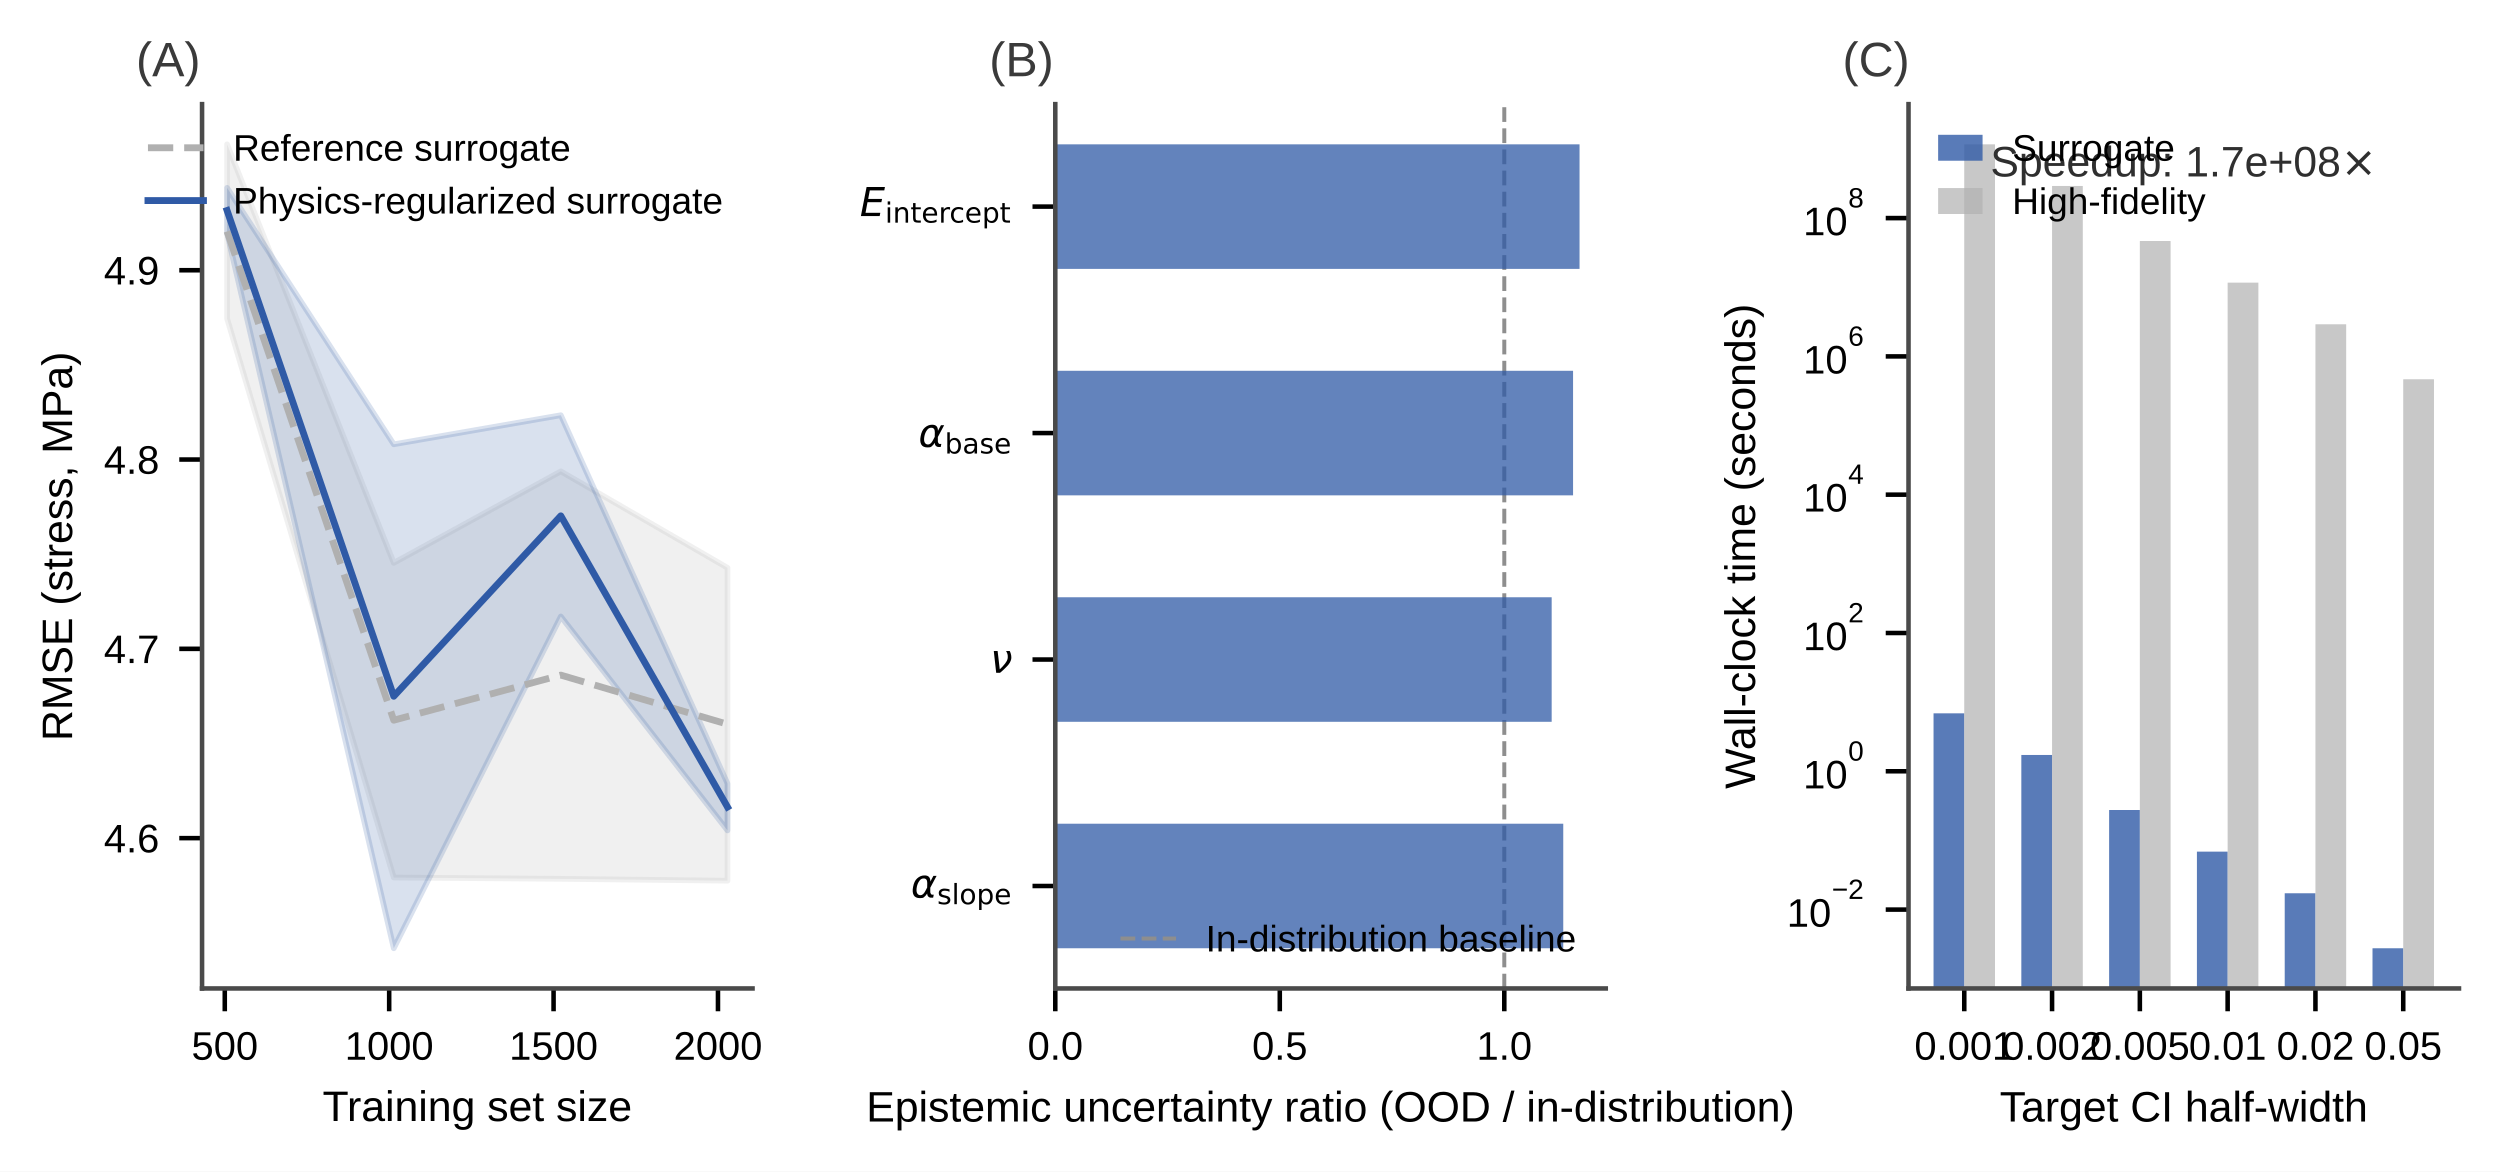
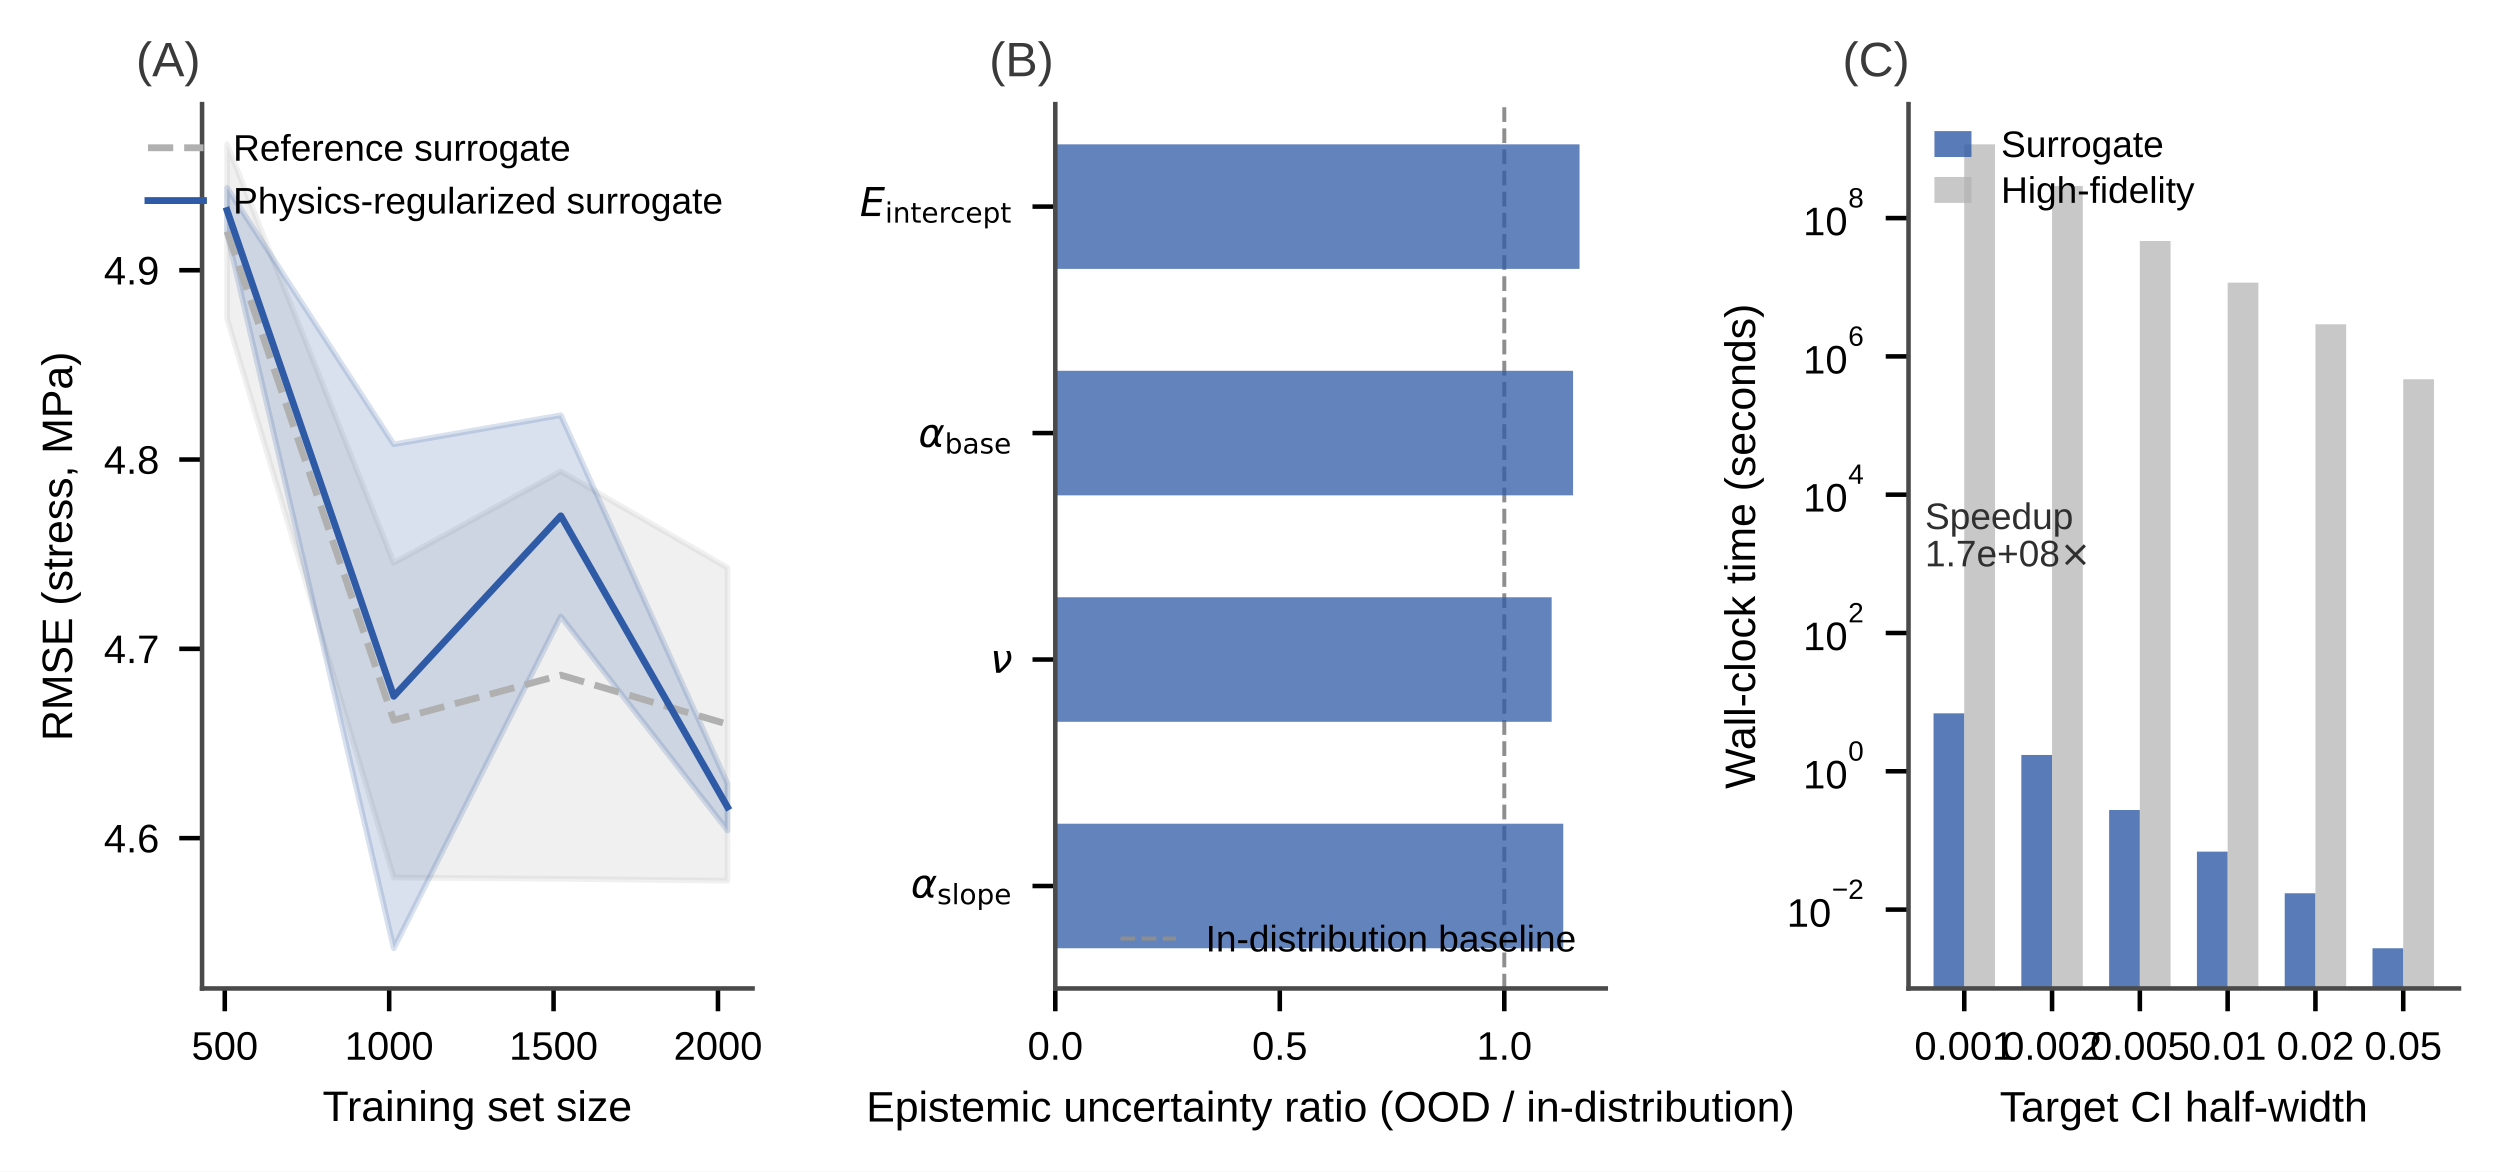
<svg xmlns="http://www.w3.org/2000/svg" xmlns:xlink="http://www.w3.org/1999/xlink" width="438.848pt" height="205.658pt" viewBox="0 0 438.848 205.658" version="1.1">
  <defs>
    <style type="text/css">*{stroke-linejoin: round; stroke-linecap: butt}</style>
  </defs>
  <g id="figure_1">
    <g id="patch_1">
      <path d="M 0 205.658  L 438.848 205.658  L 438.848 -0  L 0 -0  z " style="fill: #ffffff" />
    </g>
    <g id="axes_1">
      <g id="patch_2">
        <path d="M 35.468 173.513  L 132.098 173.513  L 132.098 18.281  L 35.468 18.281  z " style="fill: #ffffff" />
      </g>
-       <g id="PolyCollection_1">
+       <g id="FillBetweenPolyCollection_1">
        <defs>
-           <path id="m92b533755b" d="M 39.861 -180.321  L 39.861 -149.751  L 69.123 -51.615  L 98.443 -51.387  L 127.705 -51.062  L 127.705 -105.99  L 127.705 -105.99  L 98.443 -122.916  L 69.123 -106.85  L 39.861 -180.321  z " style="stroke: #b0b0b0; stroke-opacity: 0.18" />
+           <path id="meabc9cd2fb" d="M 39.861 -180.321  L 39.861 -149.751  L 69.123 -51.615  L 98.443 -51.387  L 127.705 -51.062  L 127.705 -105.99  L 127.705 -105.99  L 98.443 -122.916  L 69.123 -106.85  L 39.861 -180.321  z " style="stroke: #b0b0b0; stroke-opacity: 0.18" />
        </defs>
-         <g clip-path="url(#paa1613396e)">
-           <use xlink:href="#m92b533755b" x="0" y="205.658" style="fill: #b0b0b0; fill-opacity: 0.18; stroke: #b0b0b0; stroke-opacity: 0.18" />
-         </g>
-       </g>
-       <g id="PolyCollection_2">
+         <g clip-path="url(#pd16f2dc04a)">
+           <use xlink:href="#meabc9cd2fb" x="0" y="205.658" style="fill: #b0b0b0; fill-opacity: 0.18; stroke: #b0b0b0; stroke-opacity: 0.18" />
+         </g>
+       </g>
+       <g id="FillBetweenPolyCollection_2">
        <defs>
-           <path id="maf78a9869f" d="M 39.861 -172.681  L 39.861 -164.737  L 69.123 -39.201  L 98.443 -97.443  L 127.705 -59.885  L 127.705 -68.106  L 127.705 -68.106  L 98.443 -132.77  L 69.123 -127.668  L 39.861 -172.681  z " style="stroke: #2f5aa6; stroke-opacity: 0.18" />
+           <path id="maa0188a363" d="M 39.861 -172.681  L 39.861 -164.737  L 69.123 -39.201  L 98.443 -97.443  L 127.705 -59.885  L 127.705 -68.106  L 127.705 -68.106  L 98.443 -132.77  L 69.123 -127.668  L 39.861 -172.681  z " style="stroke: #2f5aa6; stroke-opacity: 0.18" />
        </defs>
-         <g clip-path="url(#paa1613396e)">
-           <use xlink:href="#maf78a9869f" x="0" y="205.658" style="fill: #2f5aa6; fill-opacity: 0.18; stroke: #2f5aa6; stroke-opacity: 0.18" />
+         <g clip-path="url(#pd16f2dc04a)">
+           <use xlink:href="#maa0188a363" x="0" y="205.658" style="fill: #2f5aa6; fill-opacity: 0.18; stroke: #2f5aa6; stroke-opacity: 0.18" />
        </g>
      </g>
      <g id="matplotlib.axis_1">
        <g id="xtick_1">
          <g id="line2d_1">
            <defs>
-               <path id="m8fff1cf9e5" d="M 0 0  L 0 4  " style="stroke: #000000; stroke-width: 0.8" />
+               <path id="mb602d16f10" d="M 0 0  L 0 4  " style="stroke: #000000; stroke-width: 0.8" />
            </defs>
            <g>
-               <use xlink:href="#m8fff1cf9e5" x="39.457" y="173.513" style="stroke: #000000; stroke-width: 0.8" />
+               <use xlink:href="#mb602d16f10" x="39.457" y="173.513" style="stroke: #000000; stroke-width: 0.8" />
            </g>
          </g>
          <g id="text_1">
-             <text style="font: 7px 'Arial', 'Helvetica', 'DejaVu Sans', sans-serif; text-anchor: middle" x="39.457" y="186.024" transform="rotate(-0 39.4565 186.0238)">500</text>
+             <text style="font-size: 7px; font-family: 'Arial', 'Helvetica', 'DejaVu Sans', sans-serif; text-anchor: middle" x="39.457" y="186.024" transform="rotate(-0 39.4565 186.0238)">500</text>
          </g>
        </g>
        <g id="xtick_2">
          <g id="line2d_2">
            <g>
-               <use xlink:href="#m8fff1cf9e5" x="68.315" y="173.513" style="stroke: #000000; stroke-width: 0.8" />
+               <use xlink:href="#mb602d16f10" x="68.315" y="173.513" style="stroke: #000000; stroke-width: 0.8" />
            </g>
          </g>
          <g id="text_2">
-             <text style="font: 7px 'Arial', 'Helvetica', 'DejaVu Sans', sans-serif; text-anchor: middle" x="68.315" y="186.024" transform="rotate(-0 68.31485 186.0238)">1000</text>
+             <text style="font-size: 7px; font-family: 'Arial', 'Helvetica', 'DejaVu Sans', sans-serif; text-anchor: middle" x="68.315" y="186.024" transform="rotate(-0 68.31485 186.0238)">1000</text>
          </g>
        </g>
        <g id="xtick_3">
          <g id="line2d_3">
            <g>
-               <use xlink:href="#m8fff1cf9e5" x="97.173" y="173.513" style="stroke: #000000; stroke-width: 0.8" />
+               <use xlink:href="#mb602d16f10" x="97.173" y="173.513" style="stroke: #000000; stroke-width: 0.8" />
            </g>
          </g>
          <g id="text_3">
-             <text style="font: 7px 'Arial', 'Helvetica', 'DejaVu Sans', sans-serif; text-anchor: middle" x="97.173" y="186.024" transform="rotate(-0 97.17319 186.0238)">1500</text>
+             <text style="font-size: 7px; font-family: 'Arial', 'Helvetica', 'DejaVu Sans', sans-serif; text-anchor: middle" x="97.173" y="186.024" transform="rotate(-0 97.17319 186.0238)">1500</text>
          </g>
        </g>
        <g id="xtick_4">
          <g id="line2d_4">
            <g>
-               <use xlink:href="#m8fff1cf9e5" x="126.032" y="173.513" style="stroke: #000000; stroke-width: 0.8" />
+               <use xlink:href="#mb602d16f10" x="126.032" y="173.513" style="stroke: #000000; stroke-width: 0.8" />
            </g>
          </g>
          <g id="text_4">
-             <text style="font: 7px 'Arial', 'Helvetica', 'DejaVu Sans', sans-serif; text-anchor: middle" x="126.032" y="186.024" transform="rotate(-0 126.0315 186.0238)">2000</text>
+             <text style="font-size: 7px; font-family: 'Arial', 'Helvetica', 'DejaVu Sans', sans-serif; text-anchor: middle" x="126.032" y="186.024" transform="rotate(-0 126.0315 186.0238)">2000</text>
          </g>
        </g>
        <g id="text_5">
-           <text style="font: 7.5px 'Arial', 'Helvetica', 'DejaVu Sans', sans-serif; text-anchor: middle" x="83.783" y="196.783" transform="rotate(-0 83.78292 196.7834)">Training set size</text>
+           <text style="font-size: 7.5px; font-family: 'Arial', 'Helvetica', 'DejaVu Sans', sans-serif; text-anchor: middle" x="83.783" y="196.783" transform="rotate(-0 83.78292 196.7834)">Training set size</text>
        </g>
      </g>
      <g id="matplotlib.axis_2">
        <g id="ytick_1">
          <g id="line2d_5">
            <defs>
-               <path id="m8834ad4482" d="M 0 0  L -4 0  " style="stroke: #000000; stroke-width: 0.8" />
+               <path id="me658a636e2" d="M 0 0  L -4 0  " style="stroke: #000000; stroke-width: 0.8" />
            </defs>
            <g>
-               <use xlink:href="#m8834ad4482" x="35.468" y="147.125" style="stroke: #000000; stroke-width: 0.8" />
+               <use xlink:href="#me658a636e2" x="35.468" y="147.125" style="stroke: #000000; stroke-width: 0.8" />
            </g>
          </g>
          <g id="text_6">
-             <text style="font: 7px 'Arial', 'Helvetica', 'DejaVu Sans', sans-serif; text-anchor: end" x="27.968" y="149.63" transform="rotate(-0 27.96828 149.6304)">4.6</text>
+             <text style="font-size: 7px; font-family: 'Arial', 'Helvetica', 'DejaVu Sans', sans-serif; text-anchor: end" x="27.968" y="149.63" transform="rotate(-0 27.96828 149.6304)">4.6</text>
          </g>
        </g>
        <g id="ytick_2">
          <g id="line2d_6">
            <g>
-               <use xlink:href="#m8834ad4482" x="35.468" y="113.895" style="stroke: #000000; stroke-width: 0.8" />
+               <use xlink:href="#me658a636e2" x="35.468" y="113.895" style="stroke: #000000; stroke-width: 0.8" />
            </g>
          </g>
          <g id="text_7">
-             <text style="font: 7px 'Arial', 'Helvetica', 'DejaVu Sans', sans-serif; text-anchor: end" x="27.968" y="116.4" transform="rotate(-0 27.96828 116.4002)">4.7</text>
+             <text style="font-size: 7px; font-family: 'Arial', 'Helvetica', 'DejaVu Sans', sans-serif; text-anchor: end" x="27.968" y="116.4" transform="rotate(-0 27.96828 116.4002)">4.7</text>
          </g>
        </g>
        <g id="ytick_3">
          <g id="line2d_7">
            <g>
-               <use xlink:href="#m8834ad4482" x="35.468" y="80.665" style="stroke: #000000; stroke-width: 0.8" />
+               <use xlink:href="#me658a636e2" x="35.468" y="80.665" style="stroke: #000000; stroke-width: 0.8" />
            </g>
          </g>
          <g id="text_8">
-             <text style="font: 7px 'Arial', 'Helvetica', 'DejaVu Sans', sans-serif; text-anchor: end" x="27.968" y="83.17" transform="rotate(-0 27.96828 83.17008)">4.8</text>
+             <text style="font-size: 7px; font-family: 'Arial', 'Helvetica', 'DejaVu Sans', sans-serif; text-anchor: end" x="27.968" y="83.17" transform="rotate(-0 27.96828 83.17008)">4.8</text>
          </g>
        </g>
        <g id="ytick_4">
          <g id="line2d_8">
            <g>
-               <use xlink:href="#m8834ad4482" x="35.468" y="47.435" style="stroke: #000000; stroke-width: 0.8" />
+               <use xlink:href="#me658a636e2" x="35.468" y="47.435" style="stroke: #000000; stroke-width: 0.8" />
            </g>
          </g>
          <g id="text_9">
-             <text style="font: 7px 'Arial', 'Helvetica', 'DejaVu Sans', sans-serif; text-anchor: end" x="27.968" y="49.94" transform="rotate(-0 27.96828 49.93994)">4.9</text>
+             <text style="font-size: 7px; font-family: 'Arial', 'Helvetica', 'DejaVu Sans', sans-serif; text-anchor: end" x="27.968" y="49.94" transform="rotate(-0 27.96828 49.93994)">4.9</text>
          </g>
        </g>
        <g id="text_10">
-           <text style="font: 7.5px 'Arial', 'Helvetica', 'DejaVu Sans', sans-serif; text-anchor: middle" x="12.66" y="95.897" transform="rotate(-90 12.65977 95.89736)">RMSE (stress, MPa)</text>
+           <text style="font-size: 7.5px; font-family: 'Arial', 'Helvetica', 'DejaVu Sans', sans-serif; text-anchor: middle" x="12.66" y="95.897" transform="rotate(-90 12.65977 95.89736)">RMSE (stress, MPa)</text>
        </g>
      </g>
      <g id="patch_3">
        <path d="M 35.468 173.513  L 35.468 18.281  " style="fill: none; stroke: #4a4a4a; stroke-width: 0.8; stroke-linejoin: miter; stroke-linecap: square" />
      </g>
      <g id="patch_4">
        <path d="M 35.468 173.513  L 132.098 173.513  " style="fill: none; stroke: #4a4a4a; stroke-width: 0.8; stroke-linejoin: miter; stroke-linecap: square" />
      </g>
      <g id="line2d_9">
-         <path d="M 39.861 40.622  L 69.123 126.426  L 98.443 118.507  L 127.705 127.132  " clip-path="url(#paa1613396e)" style="fill: none; stroke-dasharray: 4.44,1.92; stroke-dashoffset: 0; stroke: #b0b0b0; stroke-width: 1.2" />
+         <path d="M 39.861 40.622  L 69.123 126.426  L 98.443 118.507  L 127.705 127.132  " clip-path="url(#pd16f2dc04a)" style="fill: none; stroke-dasharray: 4.44,1.92; stroke-dashoffset: 0; stroke: #b0b0b0; stroke-width: 1.2" />
      </g>
      <g id="line2d_10">
-         <path d="M 39.861 36.949  L 69.123 122.224  L 98.443 90.551  L 127.705 141.662  " clip-path="url(#paa1613396e)" style="fill: none; stroke: #2f5aa6; stroke-width: 1.2; stroke-linecap: square" />
+         <path d="M 39.861 36.949  L 69.123 122.224  L 98.443 90.551  L 127.705 141.662  " clip-path="url(#pd16f2dc04a)" style="fill: none; stroke: #2f5aa6; stroke-width: 1.2; stroke-linecap: square" />
      </g>
      <g id="text_11">
-         <text style="fill: #3a3a3a; font: 500 8.5px 'Arial', 'Helvetica', 'DejaVu Sans', sans-serif; text-anchor: start" x="23.873" y="13.388" transform="rotate(-0 23.87277 13.38773)">(A)</text>
+         <text style="font-weight: 500; font-size: 8.5px; font-family: 'Arial', 'Helvetica', 'DejaVu Sans', sans-serif; text-anchor: start; fill: #3a3a3a" x="23.873" y="13.388" transform="rotate(-0 23.87277 13.38773)">(A)</text>
      </g>
      <g id="legend_1">
        <g id="line2d_11">
          <path d="M 25.971 25.938  L 30.846 25.938  L 35.721 25.938  " style="fill: none; stroke-dasharray: 4.44,1.92; stroke-dashoffset: 0; stroke: #b0b0b0; stroke-width: 1.2" />
        </g>
        <g id="text_12">
-           <text style="font: 6.5px 'Arial', 'Helvetica', 'DejaVu Sans', sans-serif; text-anchor: start" x="40.921" y="28.213" transform="rotate(-0 40.92083 28.21316)">Reference surrogate</text>
+           <text style="font-size: 6.5px; font-family: 'Arial', 'Helvetica', 'DejaVu Sans', sans-serif; text-anchor: start" x="40.921" y="28.213" transform="rotate(-0 40.92083 28.21316)">Reference surrogate</text>
        </g>
        <g id="line2d_12">
          <path d="M 25.971 35.209  L 30.846 35.209  L 35.721 35.209  " style="fill: none; stroke: #2f5aa6; stroke-width: 1.2; stroke-linecap: square" />
        </g>
        <g id="text_13">
-           <text style="font: 6.5px 'Arial', 'Helvetica', 'DejaVu Sans', sans-serif; text-anchor: start" x="40.921" y="37.484" transform="rotate(-0 40.92083 37.48378)">Physics-regularized surrogate</text>
+           <text style="font-size: 6.5px; font-family: 'Arial', 'Helvetica', 'DejaVu Sans', sans-serif; text-anchor: start" x="40.921" y="37.484" transform="rotate(-0 40.92083 37.48378)">Physics-regularized surrogate</text>
        </g>
      </g>
    </g>
    <g id="axes_2">
      <g id="patch_5">
        <path d="M 185.244 173.513  L 281.873 173.513  L 281.873 18.281  L 185.244 18.281  z " style="fill: #ffffff" />
      </g>
      <g id="line2d_13">
-         <path d="M 264.062 173.513  L 264.062 18.281  " clip-path="url(#pd1c9b821f1)" style="fill: none; stroke-dasharray: 2.59,1.12; stroke-dashoffset: 0; stroke: #8e8e8e; stroke-width: 0.7" />
+         <path d="M 264.062 173.513  L 264.062 18.281  " clip-path="url(#pd9ddca357b)" style="fill: none; stroke-dasharray: 2.59,1.12; stroke-dashoffset: 0; stroke: #8e8e8e; stroke-width: 0.7" />
      </g>
      <g id="matplotlib.axis_3">
        <g id="xtick_5">
          <g id="line2d_14">
            <g>
-               <use xlink:href="#m8fff1cf9e5" x="185.244" y="173.513" style="stroke: #000000; stroke-width: 0.8" />
+               <use xlink:href="#mb602d16f10" x="185.244" y="173.513" style="stroke: #000000; stroke-width: 0.8" />
            </g>
          </g>
          <g id="text_14">
-             <text style="font: 7px 'Arial', 'Helvetica', 'DejaVu Sans', sans-serif; text-anchor: middle" x="185.244" y="186.024" transform="rotate(-0 185.2436 186.0238)">0.0</text>
+             <text style="font-size: 7px; font-family: 'Arial', 'Helvetica', 'DejaVu Sans', sans-serif; text-anchor: middle" x="185.244" y="186.024" transform="rotate(-0 185.2436 186.0238)">0.0</text>
          </g>
        </g>
        <g id="xtick_6">
          <g id="line2d_15">
            <g>
-               <use xlink:href="#m8fff1cf9e5" x="224.653" y="173.513" style="stroke: #000000; stroke-width: 0.8" />
+               <use xlink:href="#mb602d16f10" x="224.653" y="173.513" style="stroke: #000000; stroke-width: 0.8" />
            </g>
          </g>
          <g id="text_15">
-             <text style="font: 7px 'Arial', 'Helvetica', 'DejaVu Sans', sans-serif; text-anchor: middle" x="224.653" y="186.024" transform="rotate(-0 224.6529 186.0238)">0.5</text>
+             <text style="font-size: 7px; font-family: 'Arial', 'Helvetica', 'DejaVu Sans', sans-serif; text-anchor: middle" x="224.653" y="186.024" transform="rotate(-0 224.6529 186.0238)">0.5</text>
          </g>
        </g>
        <g id="xtick_7">
          <g id="line2d_16">
            <g>
-               <use xlink:href="#m8fff1cf9e5" x="264.062" y="173.513" style="stroke: #000000; stroke-width: 0.8" />
+               <use xlink:href="#mb602d16f10" x="264.062" y="173.513" style="stroke: #000000; stroke-width: 0.8" />
            </g>
          </g>
          <g id="text_16">
-             <text style="font: 7px 'Arial', 'Helvetica', 'DejaVu Sans', sans-serif; text-anchor: middle" x="264.062" y="186.024" transform="rotate(-0 264.0622 186.0238)">1.0</text>
+             <text style="font-size: 7px; font-family: 'Arial', 'Helvetica', 'DejaVu Sans', sans-serif; text-anchor: middle" x="264.062" y="186.024" transform="rotate(-0 264.0622 186.0238)">1.0</text>
          </g>
        </g>
        <g id="text_17">
-           <text style="font: 7.5px 'Arial', 'Helvetica', 'DejaVu Sans', sans-serif; text-anchor: middle" x="233.558" y="196.88" transform="rotate(-0 233.5583 196.8795)">Epistemic uncertainty ratio (OOD / in-distribution)</text>
+           <text style="font-size: 7.5px; font-family: 'Arial', 'Helvetica', 'DejaVu Sans', sans-serif; text-anchor: middle" x="233.558" y="196.88" transform="rotate(-0 233.5583 196.8795)">Epistemic uncertainty ratio (OOD / in-distribution)</text>
        </g>
      </g>
      <g id="matplotlib.axis_4">
        <g id="ytick_5">
          <g id="line2d_17">
            <g>
-               <use xlink:href="#m8834ad4482" x="185.244" y="36.269" style="stroke: #000000; stroke-width: 0.8" />
+               <use xlink:href="#me658a636e2" x="185.244" y="36.269" style="stroke: #000000; stroke-width: 0.8" />
            </g>
          </g>
          <g id="text_18">
            <g transform="translate(150.9336 38.82419)">
              <text>
-                 <tspan style="font: oblique 7px 'DejaVu Sans'" x="0" y="-0.891">E</tspan>
-                 <tspan style="font: 4.9px 'DejaVu Sans'" x="4.423 5.784 8.89 10.811 13.826 15.84 18.534 21.549 24.659" y="0.258">intercept</tspan>
+                 <tspan x="0" y="-0.891" style="font-style: oblique; font-size: 7px; font-family: 'DejaVu Sans'">E</tspan>
+                 <tspan x="4.423" y="0.258" style="font-size: 4.9px; font-family: 'DejaVu Sans'">i</tspan>
+                 <tspan x="5.784" y="0.258" style="font-size: 4.9px; font-family: 'DejaVu Sans'">n</tspan>
+                 <tspan x="8.89" y="0.258" style="font-size: 4.9px; font-family: 'DejaVu Sans'">t</tspan>
+                 <tspan x="10.811" y="0.258" style="font-size: 4.9px; font-family: 'DejaVu Sans'">e</tspan>
+                 <tspan x="13.826" y="0.258" style="font-size: 4.9px; font-family: 'DejaVu Sans'">r</tspan>
+                 <tspan x="15.84" y="0.258" style="font-size: 4.9px; font-family: 'DejaVu Sans'">c</tspan>
+                 <tspan x="18.534" y="0.258" style="font-size: 4.9px; font-family: 'DejaVu Sans'">e</tspan>
+                 <tspan x="21.549" y="0.258" style="font-size: 4.9px; font-family: 'DejaVu Sans'">p</tspan>
+                 <tspan x="24.659" y="0.258" style="font-size: 4.9px; font-family: 'DejaVu Sans'">t</tspan>
              </text>
            </g>
          </g>
        </g>
        <g id="ytick_6">
          <g id="line2d_18">
            <g>
-               <use xlink:href="#m8834ad4482" x="185.244" y="76.021" style="stroke: #000000; stroke-width: 0.8" />
+               <use xlink:href="#me658a636e2" x="185.244" y="76.021" style="stroke: #000000; stroke-width: 0.8" />
            </g>
          </g>
          <g id="text_19">
            <g transform="translate(161.2236 78.52654)">
              <text>
-                 <tspan style="font: oblique 7px 'DejaVu Sans'" x="0" y="-0.062">α</tspan>
-                 <tspan style="font: 4.9px 'DejaVu Sans'" x="4.614 7.725 10.727 13.28" y="1.086">base</tspan>
+                 <tspan x="0" y="-0.062" style="font-style: oblique; font-size: 7px; font-family: 'DejaVu Sans'">α</tspan>
+                 <tspan x="4.614" y="1.086" style="font-size: 4.9px; font-family: 'DejaVu Sans'">b</tspan>
+                 <tspan x="7.725" y="1.086" style="font-size: 4.9px; font-family: 'DejaVu Sans'">a</tspan>
+                 <tspan x="10.727" y="1.086" style="font-size: 4.9px; font-family: 'DejaVu Sans'">s</tspan>
+                 <tspan x="13.28" y="1.086" style="font-size: 4.9px; font-family: 'DejaVu Sans'">e</tspan>
              </text>
            </g>
          </g>
        </g>
        <g id="ytick_7">
          <g id="line2d_19">
            <g>
-               <use xlink:href="#m8834ad4482" x="185.244" y="115.773" style="stroke: #000000; stroke-width: 0.8" />
+               <use xlink:href="#me658a636e2" x="185.244" y="115.773" style="stroke: #000000; stroke-width: 0.8" />
            </g>
          </g>
          <g id="text_20">
            <g transform="translate(173.8236 118.2786)">
              <text>
-                 <tspan style="font: oblique 7px 'DejaVu Sans'" x="0" y="-0.172">ν</tspan>
+                 <tspan x="0" y="-0.172" style="font-style: oblique; font-size: 7px; font-family: 'DejaVu Sans'">ν</tspan>
              </text>
            </g>
          </g>
        </g>
        <g id="ytick_8">
          <g id="line2d_20">
            <g>
-               <use xlink:href="#m8834ad4482" x="185.244" y="155.526" style="stroke: #000000; stroke-width: 0.8" />
+               <use xlink:href="#me658a636e2" x="185.244" y="155.526" style="stroke: #000000; stroke-width: 0.8" />
            </g>
          </g>
          <g id="text_21">
            <g transform="translate(159.8936 157.6414)">
              <text>
-                 <tspan style="font: oblique 7px 'DejaVu Sans'" x="0" y="-0.062">α</tspan>
-                 <tspan style="font: 4.9px 'DejaVu Sans'" x="4.614 7.167 8.529 11.526 14.637" y="1.086">slope</tspan>
+                 <tspan x="0" y="-0.062" style="font-style: oblique; font-size: 7px; font-family: 'DejaVu Sans'">α</tspan>
+                 <tspan x="4.614" y="1.086" style="font-size: 4.9px; font-family: 'DejaVu Sans'">s</tspan>
+                 <tspan x="7.167" y="1.086" style="font-size: 4.9px; font-family: 'DejaVu Sans'">l</tspan>
+                 <tspan x="8.529" y="1.086" style="font-size: 4.9px; font-family: 'DejaVu Sans'">o</tspan>
+                 <tspan x="11.526" y="1.086" style="font-size: 4.9px; font-family: 'DejaVu Sans'">p</tspan>
+                 <tspan x="14.637" y="1.086" style="font-size: 4.9px; font-family: 'DejaVu Sans'">e</tspan>
              </text>
            </g>
          </g>
        </g>
      </g>
      <g id="patch_6">
-         <path d="M 185.244 25.337  L 277.272 25.337  L 277.272 47.201  L 185.244 47.201  z " clip-path="url(#pd1c9b821f1)" style="fill: #2f5aa6; opacity: 0.75" />
+         <path d="M 185.244 25.337  L 277.272 25.337  L 277.272 47.201  L 185.244 47.201  z " clip-path="url(#pd9ddca357b)" style="fill: #2f5aa6; opacity: 0.75" />
      </g>
      <g id="patch_7">
-         <path d="M 185.244 65.089  L 276.134 65.089  L 276.134 86.953  L 185.244 86.953  z " clip-path="url(#pd1c9b821f1)" style="fill: #2f5aa6; opacity: 0.75" />
+         <path d="M 185.244 65.089  L 276.134 65.089  L 276.134 86.953  L 185.244 86.953  z " clip-path="url(#pd9ddca357b)" style="fill: #2f5aa6; opacity: 0.75" />
      </g>
      <g id="patch_8">
-         <path d="M 185.244 104.842  L 272.379 104.842  L 272.379 126.705  L 185.244 126.705  z " clip-path="url(#pd1c9b821f1)" style="fill: #2f5aa6; opacity: 0.75" />
+         <path d="M 185.244 104.842  L 272.379 104.842  L 272.379 126.705  L 185.244 126.705  z " clip-path="url(#pd9ddca357b)" style="fill: #2f5aa6; opacity: 0.75" />
      </g>
      <g id="patch_9">
-         <path d="M 185.244 144.594  L 274.412 144.594  L 274.412 166.457  L 185.244 166.457  z " clip-path="url(#pd1c9b821f1)" style="fill: #2f5aa6; opacity: 0.75" />
+         <path d="M 185.244 144.594  L 274.412 144.594  L 274.412 166.457  L 185.244 166.457  z " clip-path="url(#pd9ddca357b)" style="fill: #2f5aa6; opacity: 0.75" />
      </g>
      <g id="patch_10">
        <path d="M 185.244 173.513  L 185.244 18.281  " style="fill: none; stroke: #4a4a4a; stroke-width: 0.8; stroke-linejoin: miter; stroke-linecap: square" />
      </g>
      <g id="patch_11">
        <path d="M 185.244 173.513  L 281.873 173.513  " style="fill: none; stroke: #4a4a4a; stroke-width: 0.8; stroke-linejoin: miter; stroke-linecap: square" />
      </g>
      <g id="text_22">
-         <text style="fill: #3a3a3a; font: 500 8.5px 'Arial', 'Helvetica', 'DejaVu Sans', sans-serif; text-anchor: start" x="173.648" y="13.388" transform="rotate(-0 173.6481 13.38773)">(B)</text>
+         <text style="font-weight: 500; font-size: 8.5px; font-family: 'Arial', 'Helvetica', 'DejaVu Sans', sans-serif; text-anchor: start; fill: #3a3a3a" x="173.648" y="13.388" transform="rotate(-0 173.6481 13.38773)">(B)</text>
      </g>
      <g id="legend_2">
        <g id="line2d_21">
          <path d="M 196.689 164.746  L 201.564 164.746  L 206.439 164.746  " style="fill: none; stroke-dasharray: 2.59,1.12; stroke-dashoffset: 0; stroke: #8e8e8e; stroke-width: 0.7" />
        </g>
        <g id="text_23">
-           <text style="font: 6.5px 'Arial', 'Helvetica', 'DejaVu Sans', sans-serif; text-anchor: start" x="211.639" y="167.021" transform="rotate(-0 211.6394 167.0215)">In-distribution baseline</text>
+           <text style="font-size: 6.5px; font-family: 'Arial', 'Helvetica', 'DejaVu Sans', sans-serif; text-anchor: start" x="211.639" y="167.021" transform="rotate(-0 211.6394 167.0215)">In-distribution baseline</text>
        </g>
      </g>
    </g>
    <g id="axes_3">
      <g id="patch_12">
        <path d="M 335.019 173.513  L 431.648 173.513  L 431.648 18.281  L 335.019 18.281  z " style="fill: #ffffff" />
      </g>
      <g id="matplotlib.axis_5">
        <g id="xtick_8">
          <g id="line2d_22">
            <g>
-               <use xlink:href="#m8fff1cf9e5" x="344.805" y="173.513" style="stroke: #000000; stroke-width: 0.8" />
+               <use xlink:href="#mb602d16f10" x="344.805" y="173.513" style="stroke: #000000; stroke-width: 0.8" />
            </g>
          </g>
          <g id="text_24">
-             <text style="font: 7px 'Arial', 'Helvetica', 'DejaVu Sans', sans-serif; text-anchor: middle" x="344.805" y="186.024" transform="rotate(-0 344.8052 186.0238)">0.001</text>
+             <text style="font-size: 7px; font-family: 'Arial', 'Helvetica', 'DejaVu Sans', sans-serif; text-anchor: middle" x="344.805" y="186.024" transform="rotate(-0 344.8052 186.0238)">0.001</text>
          </g>
        </g>
        <g id="xtick_9">
          <g id="line2d_23">
            <g>
-               <use xlink:href="#m8fff1cf9e5" x="360.217" y="173.513" style="stroke: #000000; stroke-width: 0.8" />
+               <use xlink:href="#mb602d16f10" x="360.217" y="173.513" style="stroke: #000000; stroke-width: 0.8" />
            </g>
          </g>
          <g id="text_25">
-             <text style="font: 7px 'Arial', 'Helvetica', 'DejaVu Sans', sans-serif; text-anchor: middle" x="360.217" y="186.024" transform="rotate(-0 360.2166 186.0238)">0.002</text>
+             <text style="font-size: 7px; font-family: 'Arial', 'Helvetica', 'DejaVu Sans', sans-serif; text-anchor: middle" x="360.217" y="186.024" transform="rotate(-0 360.2166 186.0238)">0.002</text>
          </g>
        </g>
        <g id="xtick_10">
          <g id="line2d_24">
            <g>
-               <use xlink:href="#m8fff1cf9e5" x="375.628" y="173.513" style="stroke: #000000; stroke-width: 0.8" />
+               <use xlink:href="#mb602d16f10" x="375.628" y="173.513" style="stroke: #000000; stroke-width: 0.8" />
            </g>
          </g>
          <g id="text_26">
-             <text style="font: 7px 'Arial', 'Helvetica', 'DejaVu Sans', sans-serif; text-anchor: middle" x="375.628" y="186.024" transform="rotate(-0 375.628 186.0238)">0.005</text>
+             <text style="font-size: 7px; font-family: 'Arial', 'Helvetica', 'DejaVu Sans', sans-serif; text-anchor: middle" x="375.628" y="186.024" transform="rotate(-0 375.628 186.0238)">0.005</text>
          </g>
        </g>
        <g id="xtick_11">
          <g id="line2d_25">
            <g>
-               <use xlink:href="#m8fff1cf9e5" x="391.039" y="173.513" style="stroke: #000000; stroke-width: 0.8" />
+               <use xlink:href="#mb602d16f10" x="391.039" y="173.513" style="stroke: #000000; stroke-width: 0.8" />
            </g>
          </g>
          <g id="text_27">
-             <text style="font: 7px 'Arial', 'Helvetica', 'DejaVu Sans', sans-serif; text-anchor: middle" x="391.039" y="186.024" transform="rotate(-0 391.0393 186.0238)">0.01</text>
+             <text style="font-size: 7px; font-family: 'Arial', 'Helvetica', 'DejaVu Sans', sans-serif; text-anchor: middle" x="391.039" y="186.024" transform="rotate(-0 391.0393 186.0238)">0.01</text>
          </g>
        </g>
        <g id="xtick_12">
          <g id="line2d_26">
            <g>
-               <use xlink:href="#m8fff1cf9e5" x="406.451" y="173.513" style="stroke: #000000; stroke-width: 0.8" />
+               <use xlink:href="#mb602d16f10" x="406.451" y="173.513" style="stroke: #000000; stroke-width: 0.8" />
            </g>
          </g>
          <g id="text_28">
-             <text style="font: 7px 'Arial', 'Helvetica', 'DejaVu Sans', sans-serif; text-anchor: middle" x="406.451" y="186.024" transform="rotate(-0 406.4507 186.0238)">0.02</text>
+             <text style="font-size: 7px; font-family: 'Arial', 'Helvetica', 'DejaVu Sans', sans-serif; text-anchor: middle" x="406.451" y="186.024" transform="rotate(-0 406.4507 186.0238)">0.02</text>
          </g>
        </g>
        <g id="xtick_13">
          <g id="line2d_27">
            <g>
-               <use xlink:href="#m8fff1cf9e5" x="421.862" y="173.513" style="stroke: #000000; stroke-width: 0.8" />
+               <use xlink:href="#mb602d16f10" x="421.862" y="173.513" style="stroke: #000000; stroke-width: 0.8" />
            </g>
          </g>
          <g id="text_29">
-             <text style="font: 7px 'Arial', 'Helvetica', 'DejaVu Sans', sans-serif; text-anchor: middle" x="421.862" y="186.024" transform="rotate(-0 421.8621 186.0238)">0.05</text>
+             <text style="font-size: 7px; font-family: 'Arial', 'Helvetica', 'DejaVu Sans', sans-serif; text-anchor: middle" x="421.862" y="186.024" transform="rotate(-0 421.8621 186.0238)">0.05</text>
          </g>
        </g>
        <g id="text_30">
-           <text style="font: 7.5px 'Arial', 'Helvetica', 'DejaVu Sans', sans-serif; text-anchor: middle" x="383.334" y="196.875" transform="rotate(-0 383.3336 196.8748)">Target CI half-width</text>
+           <text style="font-size: 7.5px; font-family: 'Arial', 'Helvetica', 'DejaVu Sans', sans-serif; text-anchor: middle" x="383.334" y="196.875" transform="rotate(-0 383.3336 196.8748)">Target CI half-width</text>
        </g>
      </g>
      <g id="matplotlib.axis_6">
        <g id="ytick_9">
          <g id="line2d_28">
            <g>
-               <use xlink:href="#m8834ad4482" x="335.019" y="159.667" style="stroke: #000000; stroke-width: 0.8" />
+               <use xlink:href="#me658a636e2" x="335.019" y="159.667" style="stroke: #000000; stroke-width: 0.8" />
            </g>
          </g>
          <g id="text_31">
            <g transform="translate(313.659 163.2766)">
              <text>
-                 <tspan style="font: 7px 'Arial'" x="0 3.893" y="-0.6">10</tspan>
-                 <tspan style="font: 4.9px 'Arial'" x="7.908 10.77" y="-5.478">−2</tspan>
+                 <tspan x="0" y="-0.6" style="font-size: 7px; font-family: 'Arial'">1</tspan>
+                 <tspan x="3.893" y="-0.6" style="font-size: 7px; font-family: 'Arial'">0</tspan>
+                 <tspan x="7.908" y="-5.478" style="font-size: 4.9px; font-family: 'Arial'">−</tspan>
+                 <tspan x="10.77" y="-5.478" style="font-size: 4.9px; font-family: 'Arial'">2</tspan>
              </text>
            </g>
          </g>
        </g>
        <g id="ytick_10">
          <g id="line2d_29">
            <g>
-               <use xlink:href="#m8834ad4482" x="335.019" y="135.39" style="stroke: #000000; stroke-width: 0.8" />
+               <use xlink:href="#me658a636e2" x="335.019" y="135.39" style="stroke: #000000; stroke-width: 0.8" />
            </g>
          </g>
          <g id="text_32">
            <g transform="translate(316.529 138.9998)">
              <text>
-                 <tspan style="font: 7px 'Arial'" x="0 3.893" y="-0.6">10</tspan>
-                 <tspan style="font: 4.9px 'Arial'" x="7.908" y="-5.478">0</tspan>
+                 <tspan x="0" y="-0.6" style="font-size: 7px; font-family: 'Arial'">1</tspan>
+                 <tspan x="3.893" y="-0.6" style="font-size: 7px; font-family: 'Arial'">0</tspan>
+                 <tspan x="7.908" y="-5.478" style="font-size: 4.9px; font-family: 'Arial'">0</tspan>
              </text>
            </g>
          </g>
        </g>
        <g id="ytick_11">
          <g id="line2d_30">
            <g>
-               <use xlink:href="#m8834ad4482" x="335.019" y="111.114" style="stroke: #000000; stroke-width: 0.8" />
+               <use xlink:href="#me658a636e2" x="335.019" y="111.114" style="stroke: #000000; stroke-width: 0.8" />
            </g>
          </g>
          <g id="text_33">
            <g transform="translate(316.529 114.723)">
              <text>
-                 <tspan style="font: 7px 'Arial'" x="0 3.893" y="-0.6">10</tspan>
-                 <tspan style="font: 4.9px 'Arial'" x="7.908" y="-5.478">2</tspan>
+                 <tspan x="0" y="-0.6" style="font-size: 7px; font-family: 'Arial'">1</tspan>
+                 <tspan x="3.893" y="-0.6" style="font-size: 7px; font-family: 'Arial'">0</tspan>
+                 <tspan x="7.908" y="-5.478" style="font-size: 4.9px; font-family: 'Arial'">2</tspan>
              </text>
            </g>
          </g>
        </g>
        <g id="ytick_12">
          <g id="line2d_31">
            <g>
-               <use xlink:href="#m8834ad4482" x="335.019" y="86.837" style="stroke: #000000; stroke-width: 0.8" />
+               <use xlink:href="#me658a636e2" x="335.019" y="86.837" style="stroke: #000000; stroke-width: 0.8" />
            </g>
          </g>
          <g id="text_34">
            <g transform="translate(316.529 90.41117)">
              <text>
-                 <tspan style="font: 7px 'Arial'" x="0 3.893" y="-0.611">10</tspan>
-                 <tspan style="font: 4.9px 'Arial'" x="7.908" y="-5.489">4</tspan>
+                 <tspan x="0" y="-0.611" style="font-size: 7px; font-family: 'Arial'">1</tspan>
+                 <tspan x="3.893" y="-0.611" style="font-size: 7px; font-family: 'Arial'">0</tspan>
+                 <tspan x="7.908" y="-5.489" style="font-size: 4.9px; font-family: 'Arial'">4</tspan>
              </text>
            </g>
          </g>
        </g>
        <g id="ytick_13">
          <g id="line2d_32">
            <g>
-               <use xlink:href="#m8834ad4482" x="335.019" y="62.56" style="stroke: #000000; stroke-width: 0.8" />
+               <use xlink:href="#me658a636e2" x="335.019" y="62.56" style="stroke: #000000; stroke-width: 0.8" />
            </g>
          </g>
          <g id="text_35">
            <g transform="translate(316.529 66.16937)">
              <text>
-                 <tspan style="font: 7px 'Arial'" x="0 3.893" y="-0.6">10</tspan>
-                 <tspan style="font: 4.9px 'Arial'" x="7.908" y="-5.478">6</tspan>
+                 <tspan x="0" y="-0.6" style="font-size: 7px; font-family: 'Arial'">1</tspan>
+                 <tspan x="3.893" y="-0.6" style="font-size: 7px; font-family: 'Arial'">0</tspan>
+                 <tspan x="7.908" y="-5.478" style="font-size: 4.9px; font-family: 'Arial'">6</tspan>
              </text>
            </g>
          </g>
        </g>
        <g id="ytick_14">
          <g id="line2d_33">
            <g>
-               <use xlink:href="#m8834ad4482" x="335.019" y="38.283" style="stroke: #000000; stroke-width: 0.8" />
+               <use xlink:href="#me658a636e2" x="335.019" y="38.283" style="stroke: #000000; stroke-width: 0.8" />
            </g>
          </g>
          <g id="text_36">
            <g transform="translate(316.529 41.89256)">
              <text>
-                 <tspan style="font: 7px 'Arial'" x="0 3.893" y="-0.6">10</tspan>
-                 <tspan style="font: 4.9px 'Arial'" x="7.908" y="-5.478">8</tspan>
+                 <tspan x="0" y="-0.6" style="font-size: 7px; font-family: 'Arial'">1</tspan>
+                 <tspan x="3.893" y="-0.6" style="font-size: 7px; font-family: 'Arial'">0</tspan>
+                 <tspan x="7.908" y="-5.478" style="font-size: 4.9px; font-family: 'Arial'">8</tspan>
              </text>
            </g>
          </g>
        </g>
        <g id="text_37">
-           <text style="font: 7.5px 'Arial', 'Helvetica', 'DejaVu Sans', sans-serif; text-anchor: middle" x="308.08" y="95.897" transform="rotate(-90 308.0805 95.89736)">Wall-clock time (seconds)</text>
+           <text style="font-size: 7.5px; font-family: 'Arial', 'Helvetica', 'DejaVu Sans', sans-serif; text-anchor: middle" x="308.08" y="95.897" transform="rotate(-90 308.0805 95.89736)">Wall-clock time (seconds)</text>
        </g>
      </g>
      <g id="patch_13">
-         <path d="M 339.411 12273.792  L 344.805 12273.792  L 344.805 125.218  L 339.411 125.218  z " clip-path="url(#p7732dd4571)" style="fill: #2f5aa6; opacity: 0.8" />
+         <path d="M 339.411 12273.792  L 344.805 12273.792  L 344.805 125.218  L 339.411 125.218  z " clip-path="url(#p085b87488c)" style="fill: #2f5aa6; opacity: 0.8" />
      </g>
      <g id="patch_14">
-         <path d="M 354.823 12273.792  L 360.217 12273.792  L 360.217 132.526  L 354.823 132.526  z " clip-path="url(#p7732dd4571)" style="fill: #2f5aa6; opacity: 0.8" />
+         <path d="M 354.823 12273.792  L 360.217 12273.792  L 360.217 132.526  L 354.823 132.526  z " clip-path="url(#p085b87488c)" style="fill: #2f5aa6; opacity: 0.8" />
      </g>
      <g id="patch_15">
-         <path d="M 370.234 12273.792  L 375.628 12273.792  L 375.628 142.187  L 370.234 142.187  z " clip-path="url(#p7732dd4571)" style="fill: #2f5aa6; opacity: 0.8" />
+         <path d="M 370.234 12273.792  L 375.628 12273.792  L 375.628 142.187  L 370.234 142.187  z " clip-path="url(#p085b87488c)" style="fill: #2f5aa6; opacity: 0.8" />
      </g>
      <g id="patch_16">
-         <path d="M 385.645 12273.792  L 391.039 12273.792  L 391.039 149.495  L 385.645 149.495  z " clip-path="url(#p7732dd4571)" style="fill: #2f5aa6; opacity: 0.8" />
+         <path d="M 385.645 12273.792  L 391.039 12273.792  L 391.039 149.495  L 385.645 149.495  z " clip-path="url(#p085b87488c)" style="fill: #2f5aa6; opacity: 0.8" />
      </g>
      <g id="patch_17">
-         <path d="M 401.057 12273.792  L 406.451 12273.792  L 406.451 156.803  L 401.057 156.803  z " clip-path="url(#p7732dd4571)" style="fill: #2f5aa6; opacity: 0.8" />
+         <path d="M 401.057 12273.792  L 406.451 12273.792  L 406.451 156.803  L 401.057 156.803  z " clip-path="url(#p085b87488c)" style="fill: #2f5aa6; opacity: 0.8" />
      </g>
      <g id="patch_18">
-         <path d="M 416.468 12273.792  L 421.862 12273.792  L 421.862 166.457  L 416.468 166.457  z " clip-path="url(#p7732dd4571)" style="fill: #2f5aa6; opacity: 0.8" />
+         <path d="M 416.468 12273.792  L 421.862 12273.792  L 421.862 166.457  L 416.468 166.457  z " clip-path="url(#p085b87488c)" style="fill: #2f5aa6; opacity: 0.8" />
      </g>
      <g id="patch_19">
-         <path d="M 344.805 12273.792  L 350.199 12273.792  L 350.199 25.337  L 344.805 25.337  z " clip-path="url(#p7732dd4571)" style="fill: #b0b0b0; opacity: 0.7" />
+         <path d="M 344.805 12273.792  L 350.199 12273.792  L 350.199 25.337  L 344.805 25.337  z " clip-path="url(#p085b87488c)" style="fill: #b0b0b0; opacity: 0.7" />
      </g>
      <g id="patch_20">
-         <path d="M 360.217 12273.792  L 365.611 12273.792  L 365.611 32.645  L 360.217 32.645  z " clip-path="url(#p7732dd4571)" style="fill: #b0b0b0; opacity: 0.7" />
+         <path d="M 360.217 12273.792  L 365.611 12273.792  L 365.611 32.645  L 360.217 32.645  z " clip-path="url(#p085b87488c)" style="fill: #b0b0b0; opacity: 0.7" />
      </g>
      <g id="patch_21">
-         <path d="M 375.628 12273.792  L 381.022 12273.792  L 381.022 42.306  L 375.628 42.306  z " clip-path="url(#p7732dd4571)" style="fill: #b0b0b0; opacity: 0.7" />
+         <path d="M 375.628 12273.792  L 381.022 12273.792  L 381.022 42.306  L 375.628 42.306  z " clip-path="url(#p085b87488c)" style="fill: #b0b0b0; opacity: 0.7" />
      </g>
      <g id="patch_22">
-         <path d="M 391.039 12273.792  L 396.433 12273.792  L 396.433 49.614  L 391.039 49.614  z " clip-path="url(#p7732dd4571)" style="fill: #b0b0b0; opacity: 0.7" />
+         <path d="M 391.039 12273.792  L 396.433 12273.792  L 396.433 49.614  L 391.039 49.614  z " clip-path="url(#p085b87488c)" style="fill: #b0b0b0; opacity: 0.7" />
      </g>
      <g id="patch_23">
-         <path d="M 406.451 12273.792  L 411.845 12273.792  L 411.845 56.922  L 406.451 56.922  z " clip-path="url(#p7732dd4571)" style="fill: #b0b0b0; opacity: 0.7" />
+         <path d="M 406.451 12273.792  L 411.845 12273.792  L 411.845 56.922  L 406.451 56.922  z " clip-path="url(#p085b87488c)" style="fill: #b0b0b0; opacity: 0.7" />
      </g>
      <g id="patch_24">
-         <path d="M 421.862 12273.792  L 427.256 12273.792  L 427.256 66.576  L 421.862 66.576  z " clip-path="url(#p7732dd4571)" style="fill: #b0b0b0; opacity: 0.7" />
+         <path d="M 421.862 12273.792  L 427.256 12273.792  L 427.256 66.576  L 421.862 66.576  z " clip-path="url(#p085b87488c)" style="fill: #b0b0b0; opacity: 0.7" />
      </g>
      <g id="patch_25">
        <path d="M 335.019 173.513  L 335.019 18.281  " style="fill: none; stroke: #4a4a4a; stroke-width: 0.8; stroke-linejoin: miter; stroke-linecap: square" />
      </g>
      <g id="patch_26">
        <path d="M 335.019 173.513  L 431.648 173.513  " style="fill: none; stroke: #4a4a4a; stroke-width: 0.8; stroke-linejoin: miter; stroke-linecap: square" />
      </g>
      <g id="text_38">
-         <g style="fill: #2f2f2f" transform="translate(349.3961 31.51796)">
+         <text style="font-weight: 500; font-size: 6.5px; font-family: 'Arial', 'Helvetica', 'DejaVu Sans', sans-serif; fill: #2f2f2f" transform="translate(337.9179 92.86756)">Speedup</text>
+         <g style="fill: #2f2f2f" transform="translate(337.9179 99.74252)">
          <text>
-             <tspan style="font: 7.5px 'Arial'" x="0 5.002 9.174 13.345 17.516 21.687 25.858 30.029 32.113 34.197 38.368 40.452 44.623 48.794 53.174 57.345" y="-0.547">Speedup: 1.7e+08</tspan>
-             <tspan style="font: 7.5px 'DejaVu Sans'" x="61.516" y="-0.547">×</tspan>
+             <tspan x="0" y="-0.328" style="font-size: 6.5px; font-family: 'Arial'; fill: #2f2f2f">1</tspan>
+             <tspan x="3.615" y="-0.328" style="font-size: 6.5px; font-family: 'Arial'; fill: #2f2f2f">.</tspan>
+             <tspan x="5.421" y="-0.328" style="font-size: 6.5px; font-family: 'Arial'; fill: #2f2f2f">7</tspan>
+             <tspan x="9.036" y="-0.328" style="font-size: 6.5px; font-family: 'Arial'; fill: #2f2f2f">e</tspan>
+             <tspan x="12.651" y="-0.328" style="font-size: 6.5px; font-family: 'Arial'; fill: #2f2f2f">+</tspan>
+             <tspan x="16.447" y="-0.328" style="font-size: 6.5px; font-family: 'Arial'; fill: #2f2f2f">0</tspan>
+             <tspan x="20.062" y="-0.328" style="font-size: 6.5px; font-family: 'Arial'; fill: #2f2f2f">8</tspan>
+             <tspan x="23.677" y="-0.328" style="font-size: 6.5px; font-family: 'DejaVu Sans'; fill: #2f2f2f">×</tspan>
          </text>
        </g>
      </g>
      <g id="text_39">
-         <text style="fill: #3a3a3a; font: 500 8.5px 'Arial', 'Helvetica', 'DejaVu Sans', sans-serif; text-anchor: start" x="323.424" y="13.388" transform="rotate(-0 323.4235 13.38773)">(C)</text>
+         <text style="font-weight: 500; font-size: 8.5px; font-family: 'Arial', 'Helvetica', 'DejaVu Sans', sans-serif; text-anchor: start; fill: #3a3a3a" x="323.424" y="13.388" transform="rotate(-0 323.4235 13.38773)">(C)</text>
      </g>
      <g id="legend_3">
        <g id="patch_27">
-           <path d="M 340.219 28.213  L 348.019 28.213  L 348.019 23.663  L 340.219 23.663  z " style="fill: #2f5aa6; opacity: 0.8" />
+           <path d="M 339.569 27.563  L 346.069 27.563  L 346.069 23.013  L 339.569 23.013  z " style="fill: #2f5aa6; opacity: 0.8" />
        </g>
        <g id="text_40">
-           <text style="font: 6.5px 'Arial', 'Helvetica', 'DejaVu Sans', sans-serif; text-anchor: start" x="353.219" y="28.213" transform="rotate(-0 353.219 28.21316)">Surrogate</text>
+           <text style="font-size: 6.5px; font-family: 'Arial', 'Helvetica', 'DejaVu Sans', sans-serif; text-anchor: start" x="351.269" y="27.563" transform="rotate(-0 351.269 27.56316)">Surrogate</text>
        </g>
        <g id="patch_28">
-           <path d="M 340.219 37.563  L 348.019 37.563  L 348.019 33.013  L 340.219 33.013  z " style="fill: #b0b0b0; opacity: 0.7" />
+           <path d="M 339.569 35.613  L 346.069 35.613  L 346.069 31.063  L 339.569 31.063  z " style="fill: #b0b0b0; opacity: 0.7" />
        </g>
        <g id="text_41">
-           <text style="font: 6.5px 'Arial', 'Helvetica', 'DejaVu Sans', sans-serif; text-anchor: start" x="353.219" y="37.563" transform="rotate(-0 353.219 37.563)">High-fidelity</text>
+           <text style="font-size: 6.5px; font-family: 'Arial', 'Helvetica', 'DejaVu Sans', sans-serif; text-anchor: start" x="351.269" y="35.613" transform="rotate(-0 351.269 35.613)">High-fidelity</text>
        </g>
      </g>
    </g>
  </g>
  <defs>
-     <clipPath id="paa1613396e">
+     <clipPath id="pd16f2dc04a">
      <rect x="35.468" y="18.281" width="96.629" height="155.232" />
    </clipPath>
-     <clipPath id="pd1c9b821f1">
+     <clipPath id="pd9ddca357b">
      <rect x="185.244" y="18.281" width="96.629" height="155.232" />
    </clipPath>
-     <clipPath id="p7732dd4571">
+     <clipPath id="p085b87488c">
      <rect x="335.019" y="18.281" width="96.629" height="155.232" />
    </clipPath>
  </defs>
</svg>
